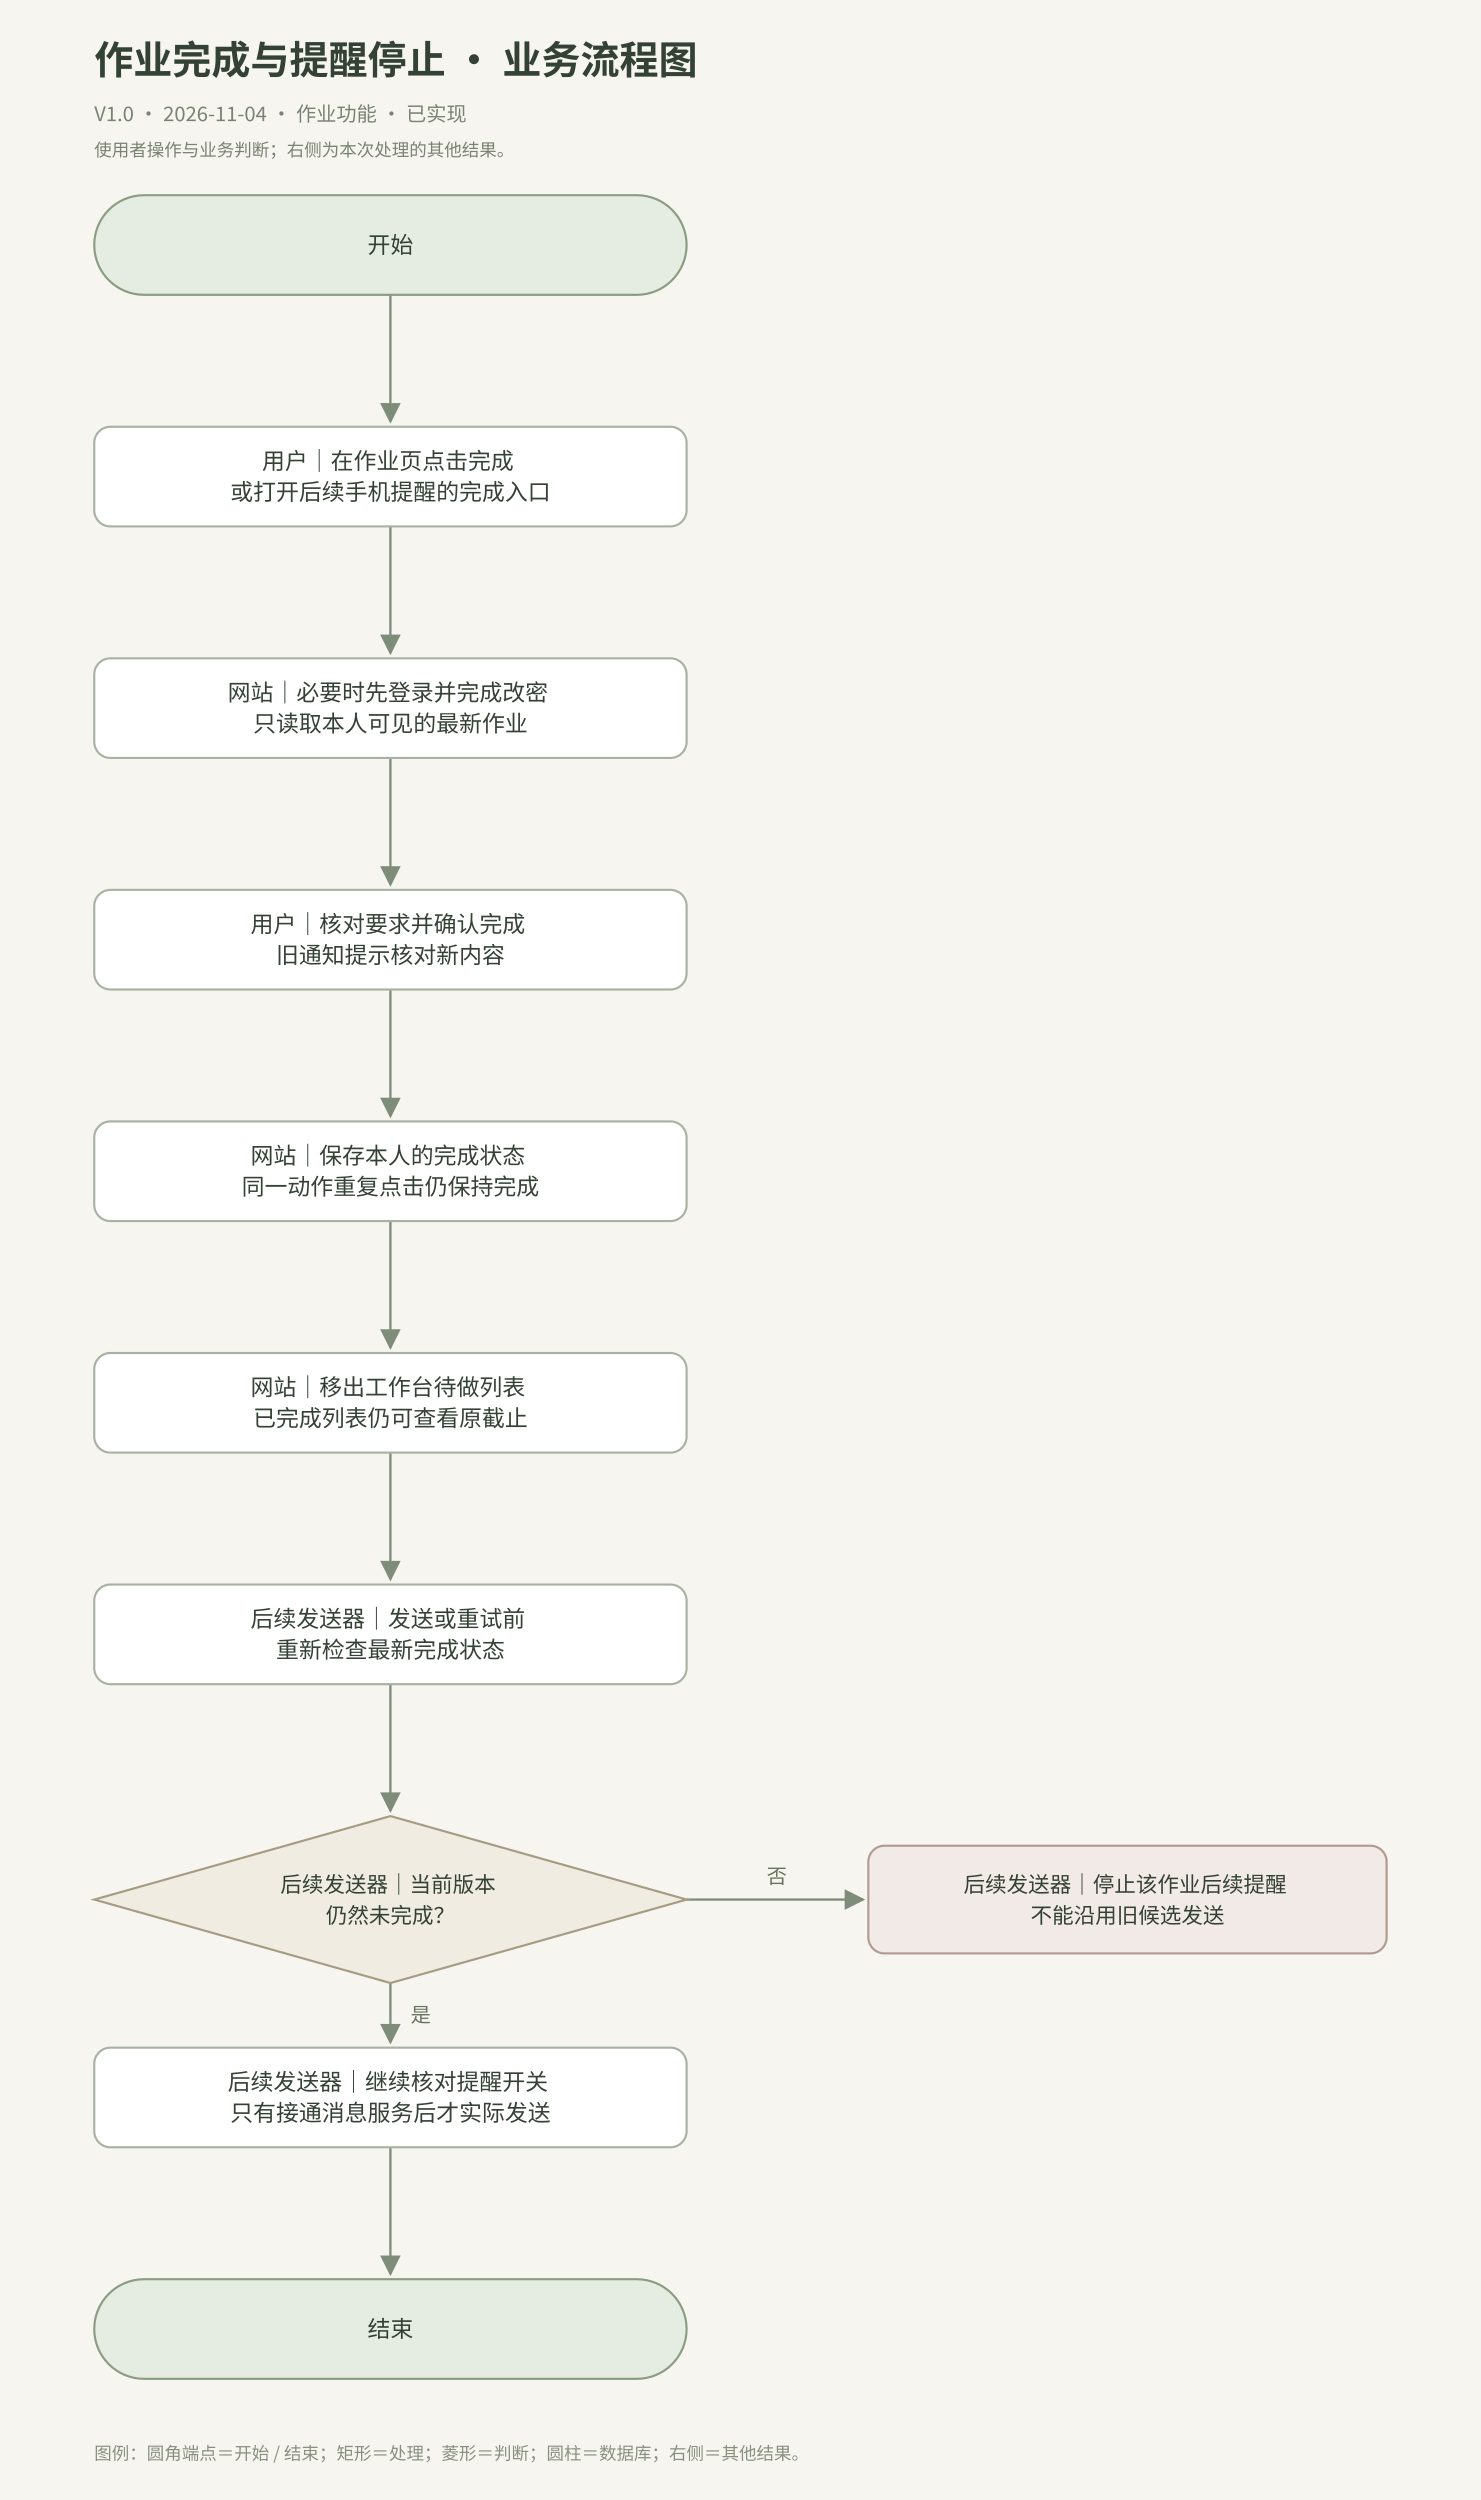
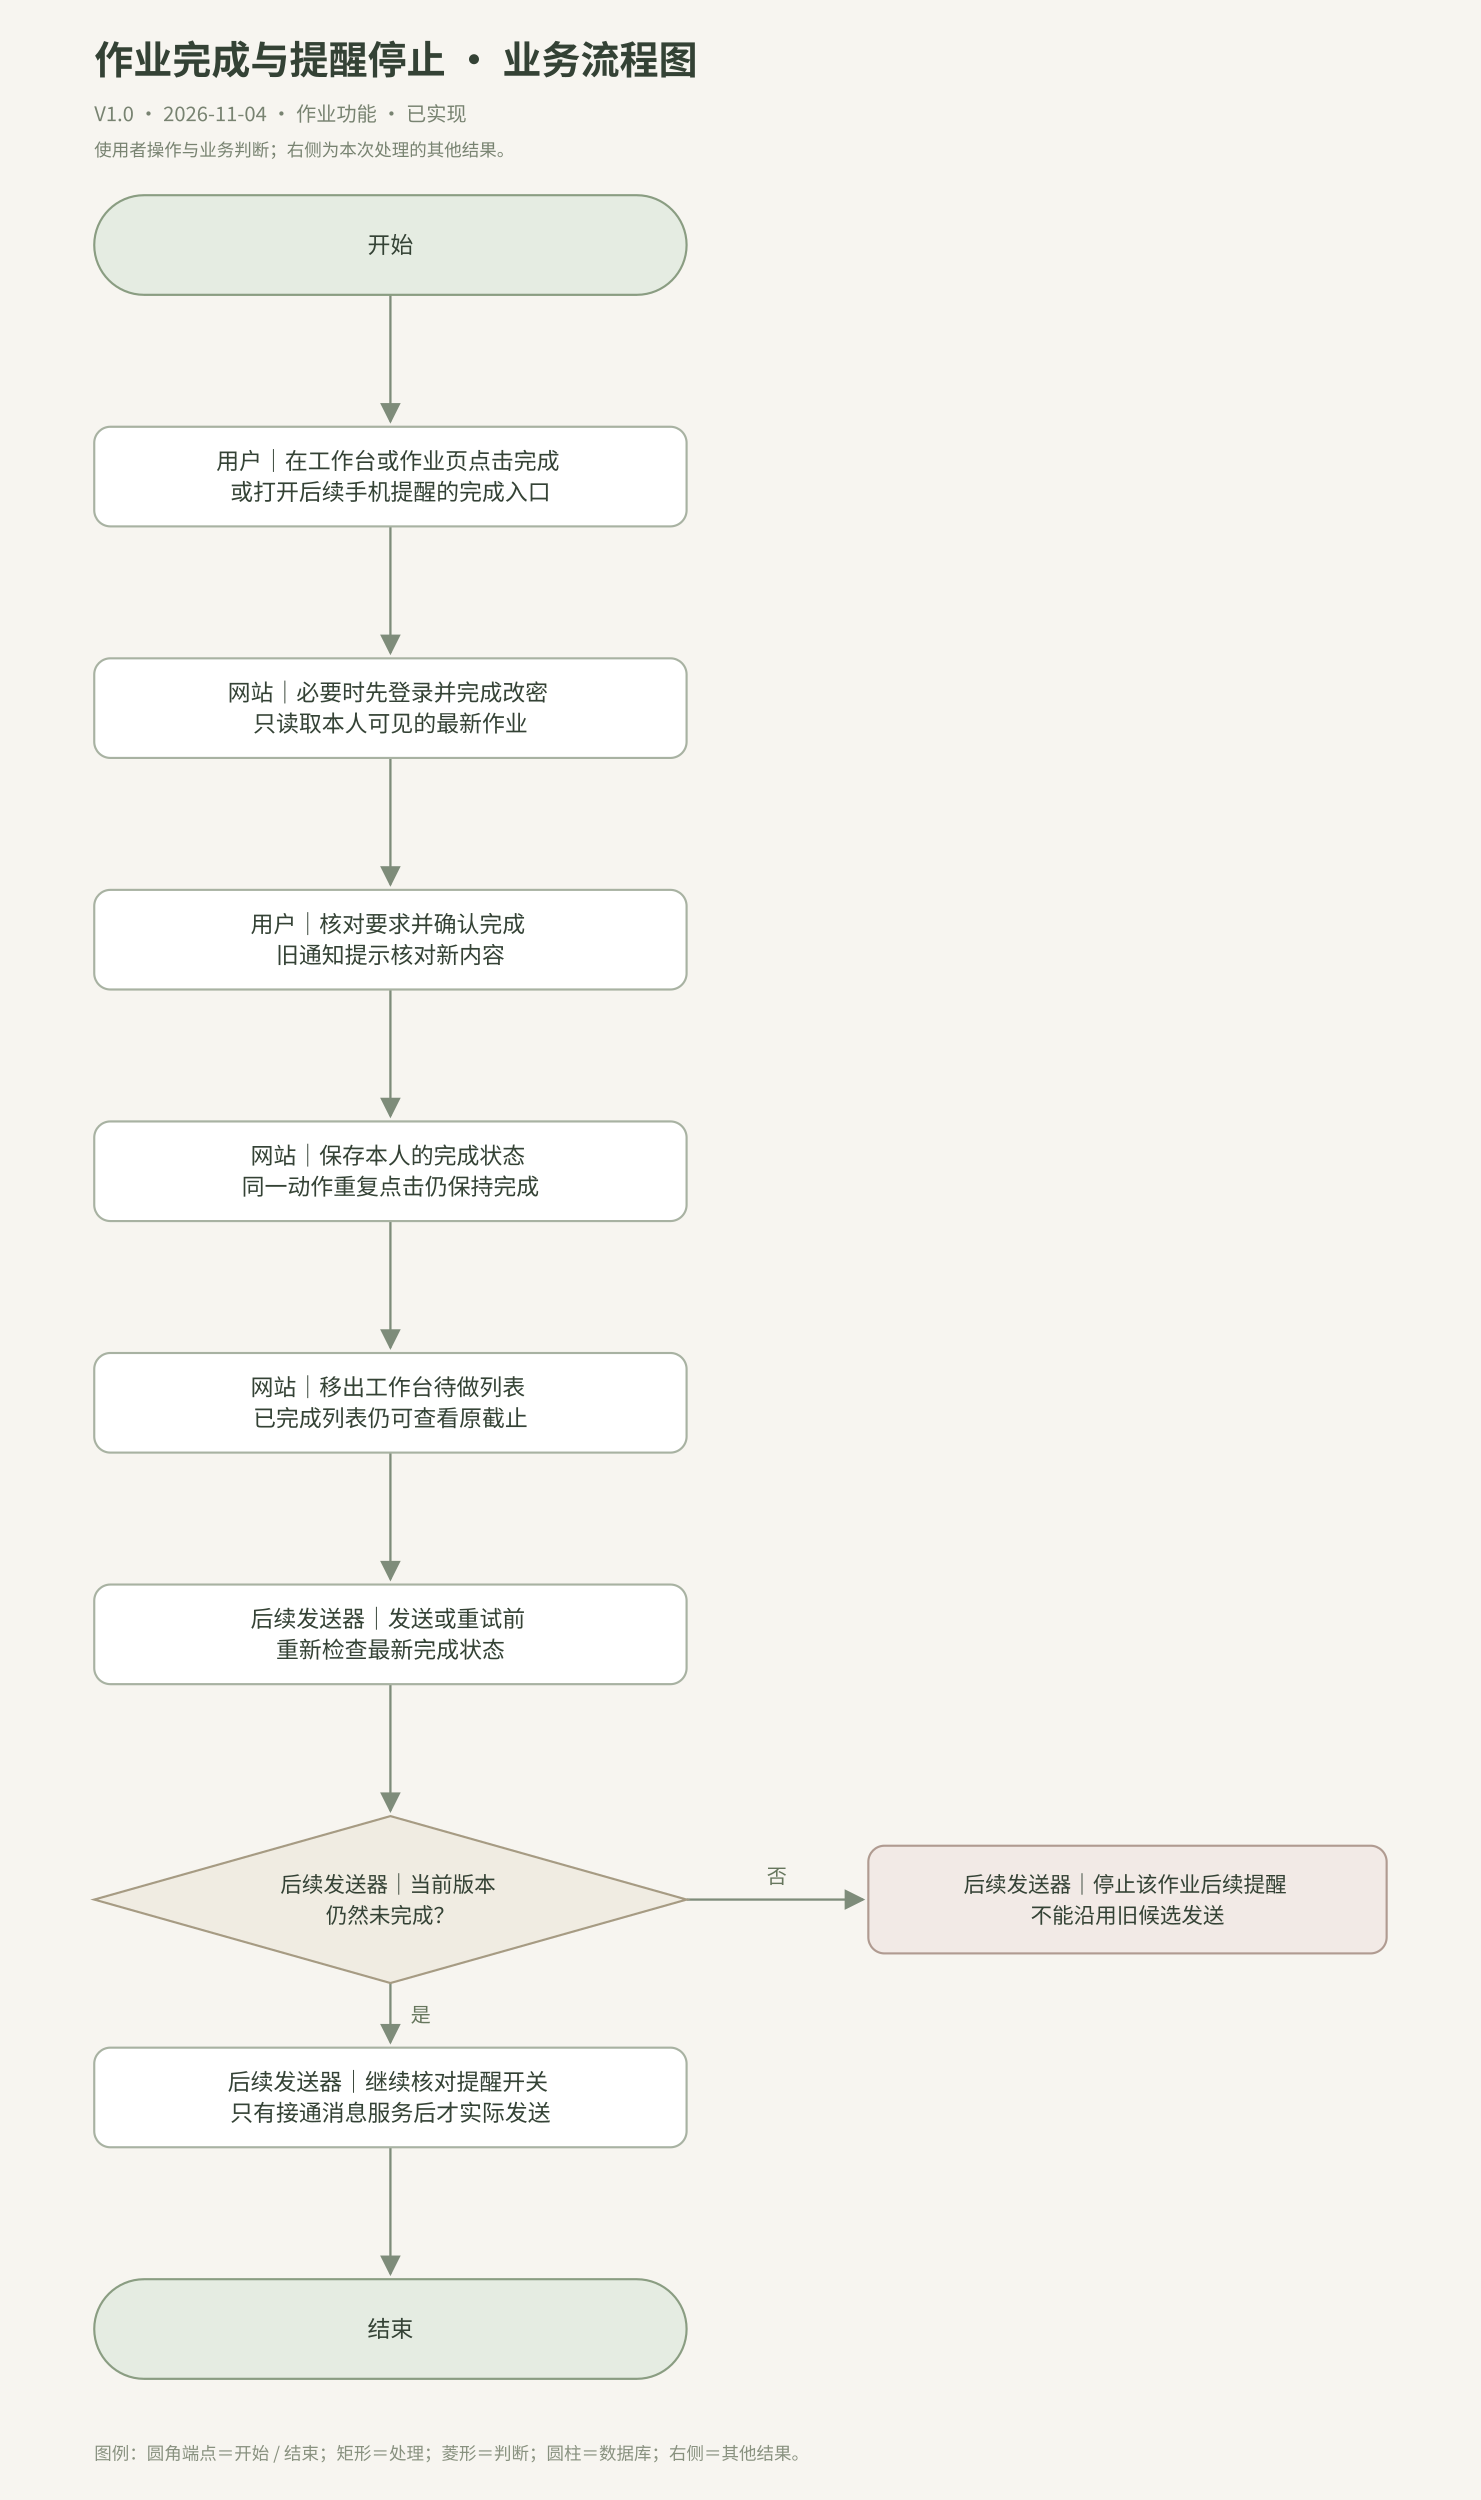
<svg xmlns="http://www.w3.org/2000/svg" width="1100" height="1857" viewBox="0 0 1100 1857" role="img" aria-labelledby="title desc">
  <defs>
    <marker id="arrow" markerWidth="9" markerHeight="9" refX="8" refY="4.5" orient="auto" markerUnits="strokeWidth">
      <path d="M0 0 L9 4.5 L0 9 Z" fill="#7E8C7A" />
    </marker>
  </defs>
  <rect width="1100" height="1857" fill="#F7F5F0" />
  <g font-family="'Microsoft YaHei','PingFang SC','Noto Sans CJK SC',sans-serif" fill="#344235">
    <text x="70" y="55" font-size="29" font-weight="700">作业完成与提醒停止 · 业务流程图</text>
    <text x="70" y="90" font-size="15" fill="#788371">V1.0 · 2026-11-04 · 作业功能 · 已实现</text>
    <text x="70" y="116" font-size="13" fill="#788371">使用者操作与业务判断；右侧为本次处理的其他结果。</text>
    <path d="M290.0 219 L290.0 313" stroke="#7E8C7A" stroke-width="1.7" fill="none" marker-end="url(#arrow)" />
    <path d="M290.0 391 L290.0 485" stroke="#7E8C7A" stroke-width="1.7" fill="none" marker-end="url(#arrow)" />
    <path d="M290.0 563 L290.0 657" stroke="#7E8C7A" stroke-width="1.7" fill="none" marker-end="url(#arrow)" />
    <path d="M290.0 735 L290.0 829" stroke="#7E8C7A" stroke-width="1.7" fill="none" marker-end="url(#arrow)" />
    <path d="M290.0 907 L290.0 1001" stroke="#7E8C7A" stroke-width="1.7" fill="none" marker-end="url(#arrow)" />
    <path d="M290.0 1079 L290.0 1173" stroke="#7E8C7A" stroke-width="1.7" fill="none" marker-end="url(#arrow)" />
    <path d="M290.0 1251 L290.0 1345" stroke="#7E8C7A" stroke-width="1.7" fill="none" marker-end="url(#arrow)" />
    <path d="M510 1411.0 L641 1411.0" stroke="#7E8C7A" stroke-width="1.7" fill="none" marker-end="url(#arrow)" />
    <text x="569.5" y="1399.0" font-size="15" fill="#66765D">否</text>
    <path d="M290.0 1473 L290.0 1517" stroke="#7E8C7A" stroke-width="1.7" fill="none" marker-end="url(#arrow)" />
    <text x="305.0" y="1502.0" font-size="15" fill="#66765D">是</text>
    <path d="M290.0 1595 L290.0 1689" stroke="#7E8C7A" stroke-width="1.7" fill="none" marker-end="url(#arrow)" />
    <rect x="70" y="145" width="440" height="74" rx="37.0" fill="#E5ECE2" stroke="#8A9D82" stroke-width="1.6" />
    <text text-anchor="middle" font-size="17">
      <tspan x="290.0" y="188.0">开始</tspan>
    </text>
    <rect x="70" y="317" width="440" height="74" rx="12" fill="#FFFFFF" stroke="#A8B2A2" stroke-width="1.6" />
    <text text-anchor="middle" font-size="17">
-       <tspan x="290.0" y="348.5">用户｜在作业页点击完成</tspan>
+       <tspan x="290.0" y="348.5">用户｜在工作台或作业页点击完成</tspan>
      <tspan x="290.0" y="371.5">或打开后续手机提醒的完成入口</tspan>
    </text>
    <rect x="70" y="489" width="440" height="74" rx="12" fill="#FFFFFF" stroke="#A8B2A2" stroke-width="1.6" />
    <text text-anchor="middle" font-size="17">
      <tspan x="290.0" y="520.5">网站｜必要时先登录并完成改密</tspan>
      <tspan x="290.0" y="543.5">只读取本人可见的最新作业</tspan>
    </text>
    <rect x="70" y="661" width="440" height="74" rx="12" fill="#FFFFFF" stroke="#A8B2A2" stroke-width="1.6" />
    <text text-anchor="middle" font-size="17">
      <tspan x="290.0" y="692.5">用户｜核对要求并确认完成</tspan>
      <tspan x="290.0" y="715.5">旧通知提示核对新内容</tspan>
    </text>
    <rect x="70" y="833" width="440" height="74" rx="12" fill="#FFFFFF" stroke="#A8B2A2" stroke-width="1.6" />
    <text text-anchor="middle" font-size="17">
      <tspan x="290.0" y="864.5">网站｜保存本人的完成状态</tspan>
      <tspan x="290.0" y="887.5">同一动作重复点击仍保持完成</tspan>
    </text>
    <rect x="70" y="1005" width="440" height="74" rx="12" fill="#FFFFFF" stroke="#A8B2A2" stroke-width="1.6" />
    <text text-anchor="middle" font-size="17">
      <tspan x="290.0" y="1036.5">网站｜移出工作台待做列表</tspan>
      <tspan x="290.0" y="1059.5">已完成列表仍可查看原截止</tspan>
    </text>
    <rect x="70" y="1177" width="440" height="74" rx="12" fill="#FFFFFF" stroke="#A8B2A2" stroke-width="1.6" />
    <text text-anchor="middle" font-size="17">
      <tspan x="290.0" y="1208.5">后续发送器｜发送或重试前</tspan>
      <tspan x="290.0" y="1231.5">重新检查最新完成状态</tspan>
    </text>
    <polygon points="290.0,1349 510,1411.0 290.0,1473 70,1411.0" fill="#F0ECE2" stroke="#A69B83" stroke-width="1.6" />
    <text text-anchor="middle" font-size="16">
      <tspan x="290.0" y="1405.5">后续发送器｜当前版本</tspan>
      <tspan x="290.0" y="1428.5">仍然未完成？</tspan>
    </text>
    <rect x="645" y="1371.0" width="385" height="80" rx="12" fill="#F2EAE6" stroke="#B09B91" stroke-width="1.6" />
    <text text-anchor="middle" font-size="16">
      <tspan x="837.5" y="1405.5">后续发送器｜停止该作业后续提醒</tspan>
      <tspan x="837.5" y="1428.5">不能沿用旧候选发送</tspan>
    </text>
    <rect x="70" y="1521" width="440" height="74" rx="12" fill="#FFFFFF" stroke="#A8B2A2" stroke-width="1.6" />
    <text text-anchor="middle" font-size="17">
      <tspan x="290.0" y="1552.5">后续发送器｜继续核对提醒开关</tspan>
      <tspan x="290.0" y="1575.5">只有接通消息服务后才实际发送</tspan>
    </text>
    <rect x="70" y="1693" width="440" height="74" rx="37.0" fill="#E5ECE2" stroke="#8A9D82" stroke-width="1.6" />
    <text text-anchor="middle" font-size="17">
      <tspan x="290.0" y="1736.0">结束</tspan>
    </text>
    <text x="70" y="1827" font-size="13" fill="#88917F">图例：圆角端点＝开始 / 结束；矩形＝处理；菱形＝判断；圆柱＝数据库；右侧＝其他结果。</text>
  </g>
</svg>
